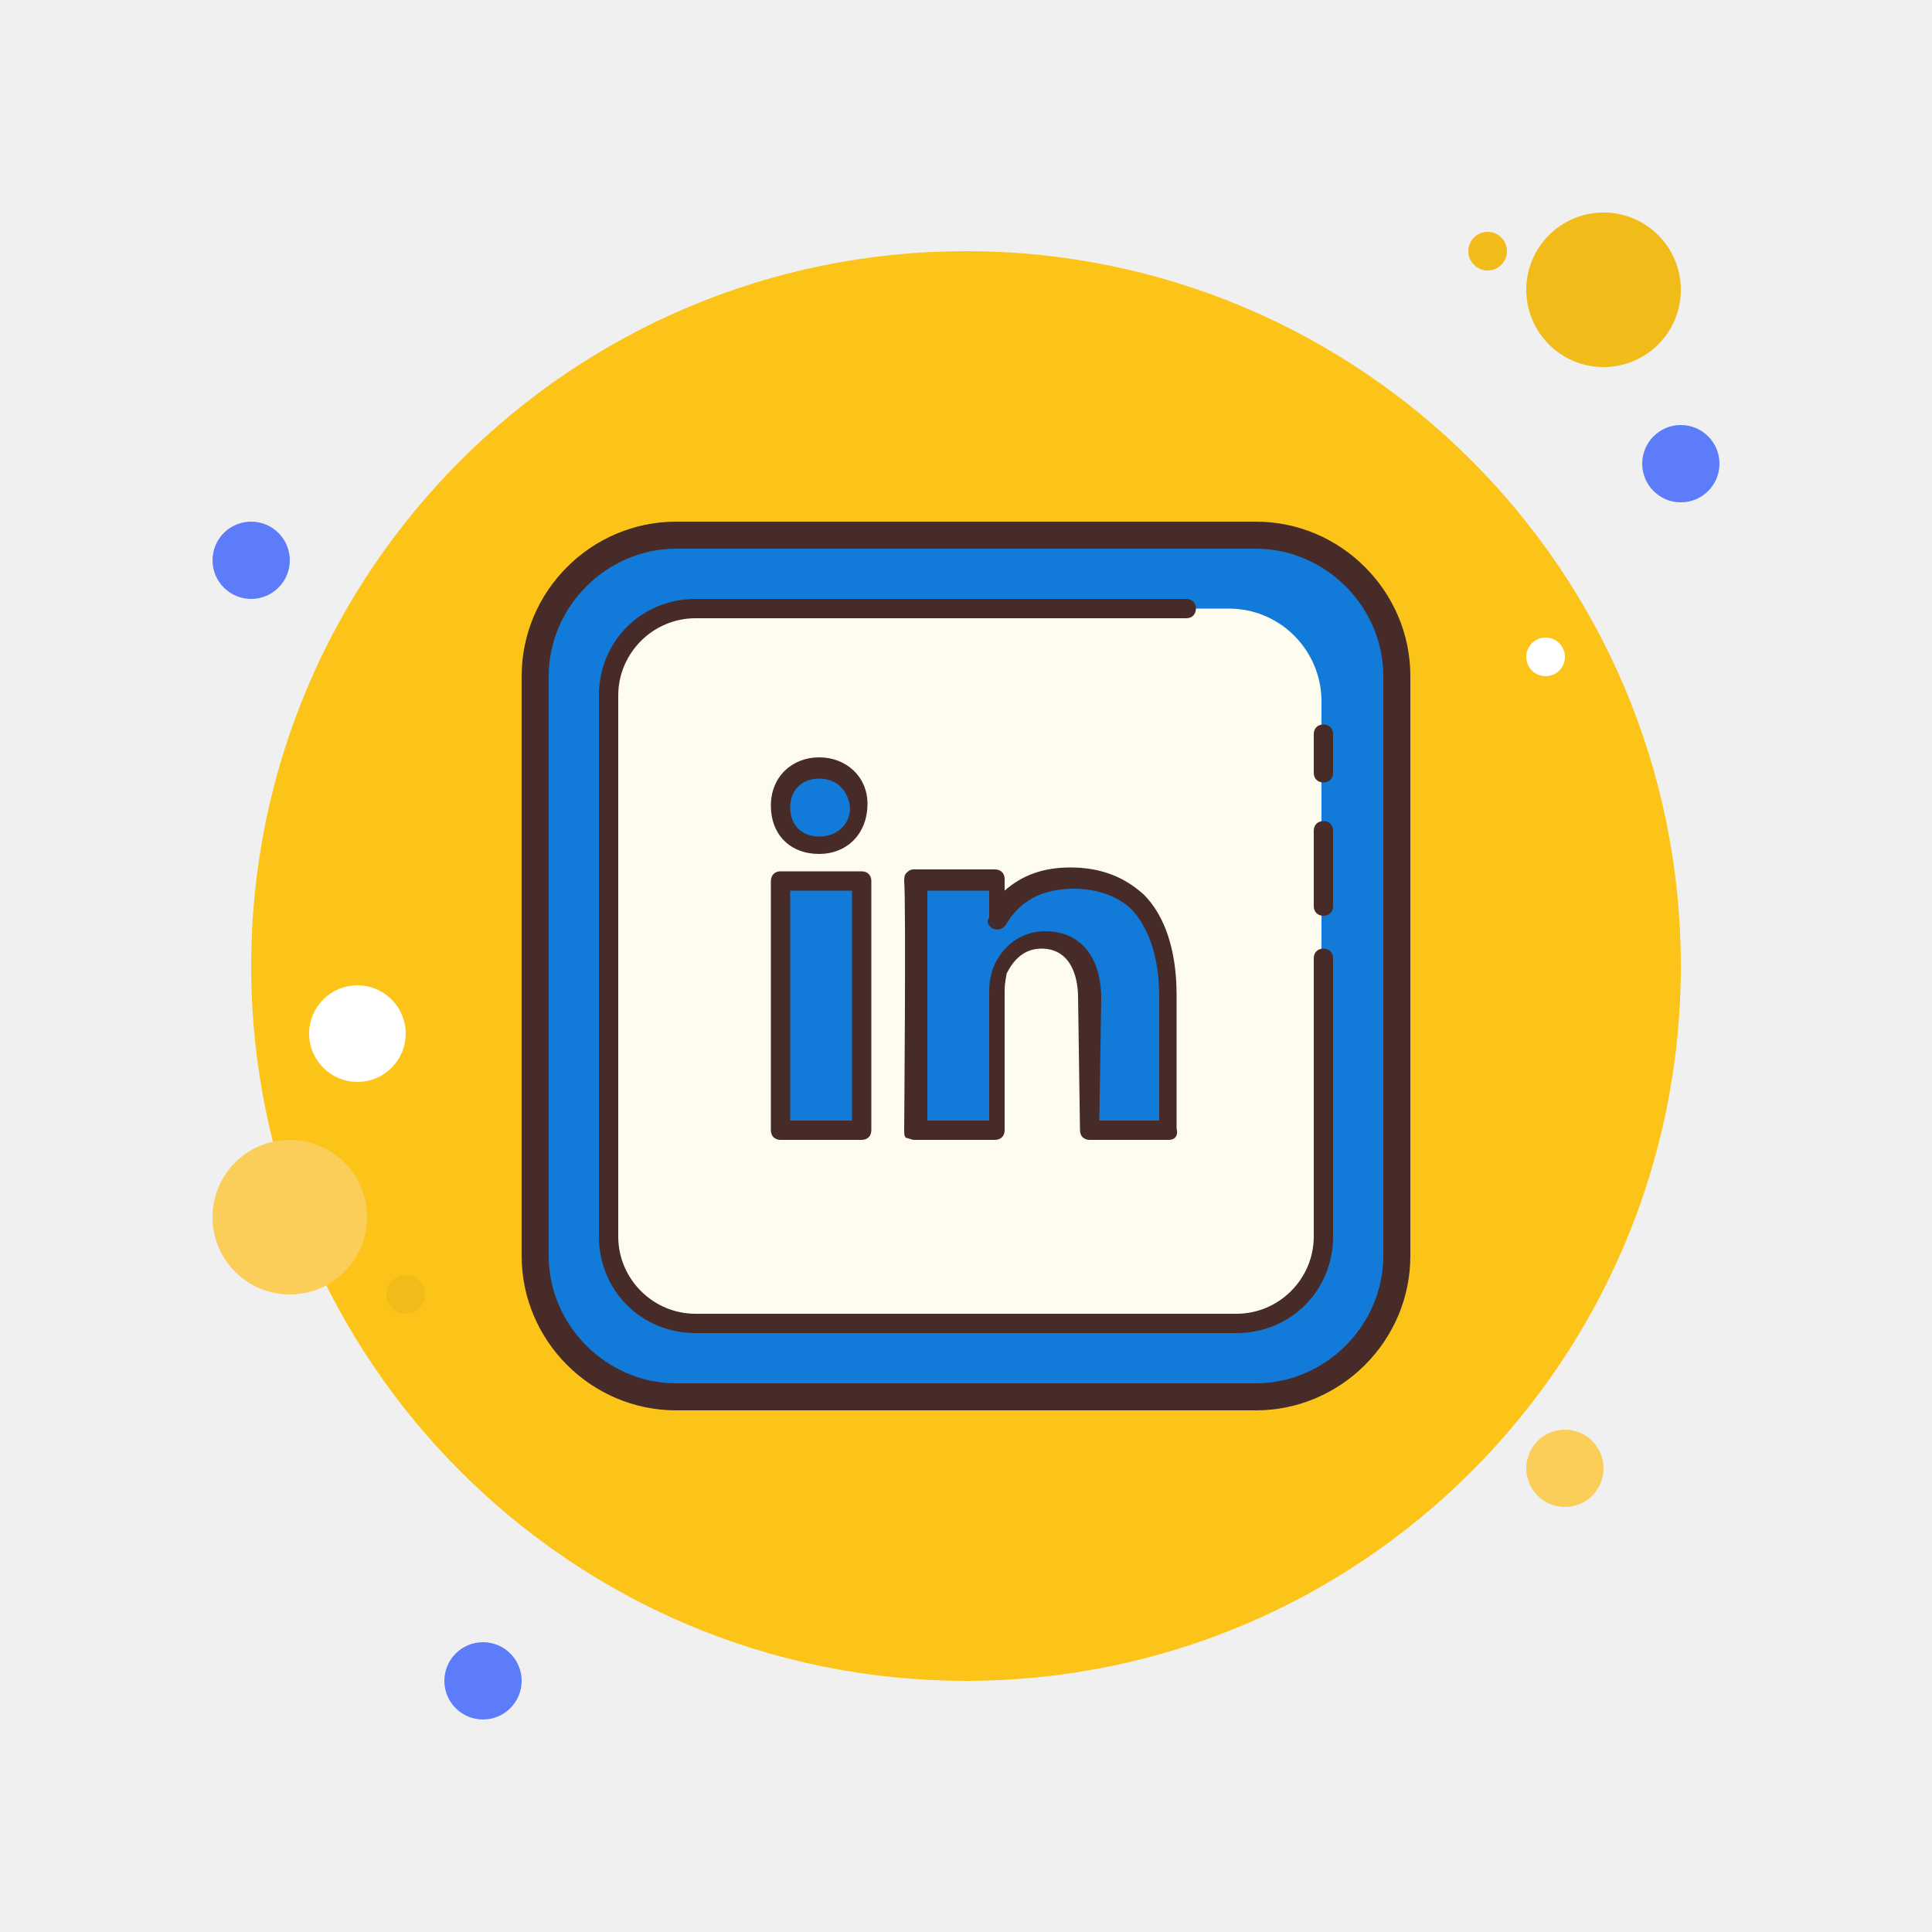
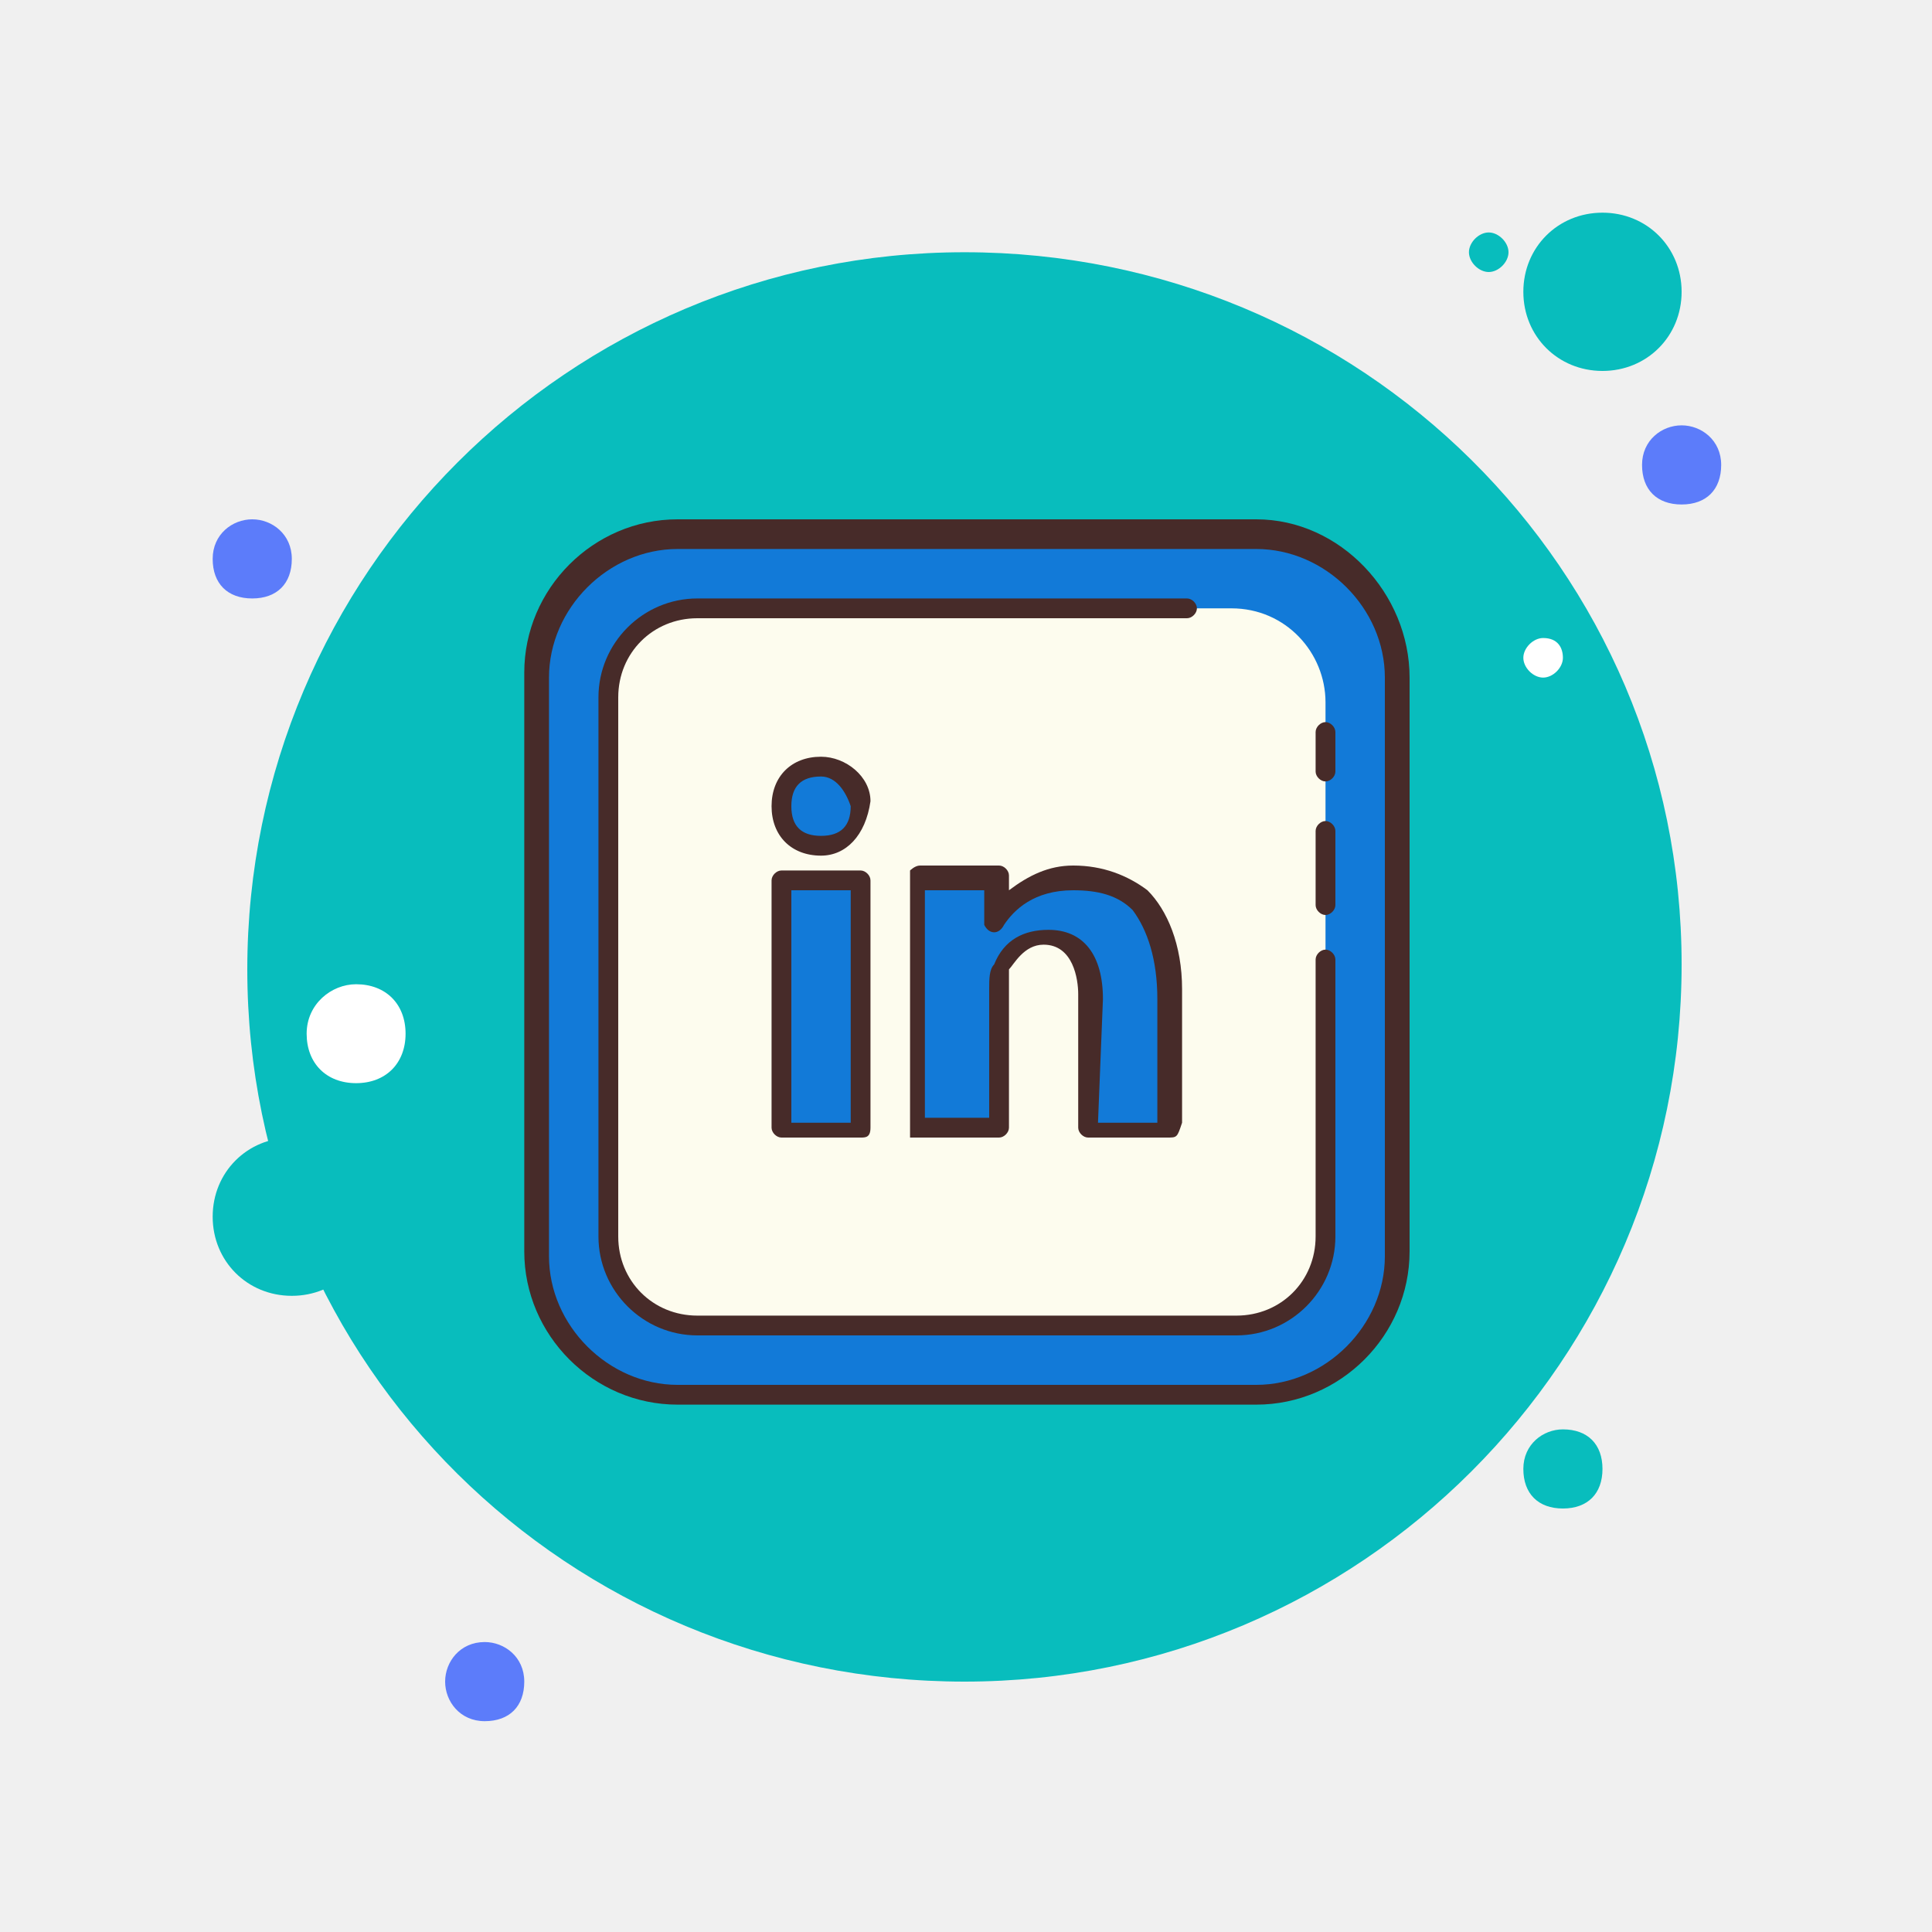
- <svg xmlns="http://www.w3.org/2000/svg" viewBox="0,0,256,256" width="100px" height="100px" fill-rule="nonzero">
-   <g fill="none" fill-rule="nonzero" stroke="none" stroke-width="1" stroke-linecap="butt" stroke-linejoin="miter" stroke-miterlimit="10" stroke-dasharray="" stroke-dashoffset="0" font-family="none" font-weight="none" font-size="none" text-anchor="none" style="mix-blend-mode: normal">
+ <svg xmlns="http://www.w3.org/2000/svg" version="1.1" id="Capa_1" x="0px" y="0px" viewBox="0 0 100 100" style="enable-background:new 0 0 100 100;" xml:space="preserve">
+   <style type="text/css">
+ 	.st0{fill:#5C7CFA;}
+ 	.st1{fill:#08BDBD;}
+ 	.st2{fill:#FFFFFF;}
+ 	.st3{fill:#127AD8;}
+ 	.st4{fill:#472B29;}
+ 	.st5{fill:#FDFCEE;}
+ </style>
+   <g>
    <g transform="scale(2.56,2.56)">
-       <path d="M13,27c-1.105,0 -2,0.895 -2,2c0,1.105 0.895,2 2,2c1.105,0 2,-0.895 2,-2c0,-1.105 -0.895,-2 -2,-2z" fill="#5c7cfa" />
-       <path d="M77,12c-0.552,0 -1,0.448 -1,1c0,0.552 0.448,1 1,1c0.552,0 1,-0.448 1,-1c0,-0.552 -0.448,-1 -1,-1z" fill="#f1bc19" />
-       <path d="M50,13c-20.435,0 -37,16.565 -37,37c0,20.435 16.565,37 37,37c20.435,0 37,-16.565 37,-37c0,-20.435 -16.565,-37 -37,-37z" fill="#fcc419" />
-       <path d="M83,11c-2.209,0 -4,1.791 -4,4c0,2.209 1.791,4 4,4c2.209,0 4,-1.791 4,-4c0,-2.209 -1.791,-4 -4,-4z" fill="#f1bc19" />
-       <path d="M87,22c-1.105,0 -2,0.895 -2,2c0,1.105 0.895,2 2,2c1.105,0 2,-0.895 2,-2c0,-1.105 -0.895,-2 -2,-2z" fill="#5c7cfa" />
-       <path d="M81,74c-1.105,0 -2,0.895 -2,2c0,1.105 0.895,2 2,2c1.105,0 2,-0.895 2,-2c0,-1.105 -0.895,-2 -2,-2zM15,59c-2.209,0 -4,1.791 -4,4c0,2.209 1.791,4 4,4c2.209,0 4,-1.791 4,-4c0,-2.209 -1.791,-4 -4,-4z" fill="#fbcd59" />
-       <path d="M25,85c-1.105,0 -2,0.895 -2,2c0,1.105 0.895,2 2,2c1.105,0 2,-0.895 2,-2c0,-1.105 -0.895,-2 -2,-2z" fill="#5c7cfa" />
-       <path d="M18.5,51c-1.381,0 -2.5,1.119 -2.5,2.5c0,1.381 1.119,2.5 2.5,2.5c1.381,0 2.5,-1.119 2.5,-2.5c0,-1.381 -1.119,-2.5 -2.5,-2.5z" fill="#ffffff" />
-       <path d="M21,66c-0.552,0 -1,0.448 -1,1c0,0.552 0.448,1 1,1c0.552,0 1,-0.448 1,-1c0,-0.552 -0.448,-1 -1,-1z" fill="#f1bc19" />
-       <path d="M80,33c-0.552,0 -1,0.448 -1,1c0,0.552 0.448,1 1,1c0.552,0 1,-0.448 1,-1c0,-0.552 -0.448,-1 -1,-1z" fill="#ffffff" />
+       <path class="st0" d="M5.1,10.5c-0.4,0-0.8,0.3-0.8,0.8s0.3,0.8,0.8,0.8s0.8-0.3,0.8-0.8S5.5,10.5,5.1,10.5z" />
+       <path class="st1" d="M30.1,4.7c-0.2,0-0.4,0.2-0.4,0.4s0.2,0.4,0.4,0.4s0.4-0.2,0.4-0.4S30.3,4.7,30.1,4.7z" />
+       <path class="st1" d="M19.5,5.1c-8,0-14.5,6.5-14.5,14.5S11.5,34,19.5,34S34,27.5,34,19.5S27.5,5.1,19.5,5.1z" />
+       <path class="st1" d="M32.4,4.3c-0.9,0-1.6,0.7-1.6,1.6s0.7,1.6,1.6,1.6c0.9,0,1.6-0.7,1.6-1.6S33.3,4.3,32.4,4.3z" />
+       <path class="st0" d="M34,8.6c-0.4,0-0.8,0.3-0.8,0.8s0.3,0.8,0.8,0.8s0.8-0.3,0.8-0.8S34.4,8.6,34,8.6z" />
+       <path class="st1" d="M31.6,28.9c-0.4,0-0.8,0.3-0.8,0.8s0.3,0.8,0.8,0.8s0.8-0.3,0.8-0.8S32.1,28.9,31.6,28.9z M5.9,23    c-0.9,0-1.6,0.7-1.6,1.6c0,0.9,0.7,1.6,1.6,1.6s1.6-0.7,1.6-1.6C7.4,23.7,6.7,23,5.9,23z" />
+       <path class="st0" d="M9.8,33.2C9.3,33.2,9,33.6,9,34s0.3,0.8,0.8,0.8s0.8-0.3,0.8-0.8S10.2,33.2,9.8,33.2z" />
+       <path class="st2" d="M7.2,19.9c-0.5,0-1,0.4-1,1s0.4,1,1,1s1-0.4,1-1S7.8,19.9,7.2,19.9z" />
+       <path class="st1" d="M8.2,25.8c-0.2,0-0.4,0.2-0.4,0.4s0.2,0.4,0.4,0.4s0.4-0.2,0.4-0.4S8.4,25.8,8.2,25.8z" />
+       <path class="st2" d="M31.2,12.9c-0.2,0-0.4,0.2-0.4,0.4s0.2,0.4,0.4,0.4s0.4-0.2,0.4-0.4S31.5,12.9,31.2,12.9z" />
      <g>
-         <path d="M35,72.3c-4,0 -7.3,-3.3 -7.3,-7.3v-30c0,-4 3.3,-7.3 7.3,-7.3h30c4,0 7.3,3.3 7.3,7.3v30c0,4 -3.3,7.3 -7.3,7.3z" fill="#127ad8" />
-         <path d="M65,28.4c3.6,0 6.6,3 6.6,6.6v30c0,3.6 -3,6.6 -6.6,6.6h-30c-3.6,0 -6.6,-3 -6.6,-6.6v-30c0,-3.6 3,-6.6 6.6,-6.6h30M65,27h-30c-4.4,0 -8,3.6 -8,8v30c0,4.4 3.6,8 8,8h30c4.4,0 8,-3.6 8,-8v-30c0,-4.4 -3.6,-8 -8,-8z" fill="#472b29" />
-       </g>
-       <g fill="#fdfcee">
-         <path d="M63.6,68.5h-27.1c-2.7,0 -4.8,-2.2 -4.8,-4.8v-27.4c0,-2.7 2.2,-4.8 4.8,-4.8h27.1c2.7,0 4.8,2.2 4.8,4.8v27.3c0,2.7 -2.1,4.9 -4.8,4.9z" />
-       </g>
-       <g fill="#472b29">
-         <path d="M68.5,47.4c-0.3,0 -0.5,-0.2 -0.5,-0.5v-3.9c0,-0.3 0.2,-0.5 0.5,-0.5c0.3,0 0.5,0.2 0.5,0.5v3.9c0,0.3 -0.2,0.5 -0.5,0.5z" />
-       </g>
-       <g fill="#472b29">
-         <path d="M68.5,40.5c-0.3,0 -0.5,-0.2 -0.5,-0.5v-2c0,-0.3 0.2,-0.5 0.5,-0.5c0.3,0 0.5,0.2 0.5,0.5v2c0,0.3 -0.2,0.5 -0.5,0.5z" />
-       </g>
-       <g fill="#472b29">
-         <path d="M64,69h-28c-2.8,0 -5,-2.2 -5,-5v-28c0,-2.8 2.2,-5 5,-5h25.4c0.3,0 0.5,0.2 0.5,0.5c0,0.3 -0.2,0.5 -0.5,0.5h-25.4c-2.2,0 -4,1.8 -4,4v28c0,2.2 1.8,4 4,4h28c2.2,0 4,-1.8 4,-4v-14.4c0,-0.3 0.2,-0.5 0.5,-0.5c0.3,0 0.5,0.2 0.5,0.5v14.4c0,2.8 -2.2,5 -5,5z" />
+         <path class="st3" d="M13.7,28.2c-1.6,0-2.9-1.3-2.9-2.9V13.7c0-1.6,1.3-2.9,2.9-2.9h11.7c1.6,0,2.9,1.3,2.9,2.9v11.7     c0,1.6-1.3,2.9-2.9,2.9H13.7z" />
+         <path class="st4" d="M25.4,11.1c1.4,0,2.6,1.2,2.6,2.6v11.7c0,1.4-1.2,2.6-2.6,2.6H13.7c-1.4,0-2.6-1.2-2.6-2.6V13.7     c0-1.4,1.2-2.6,2.6-2.6H25.4 M25.4,10.5H13.7c-1.7,0-3.1,1.4-3.1,3.1v11.7c0,1.7,1.4,3.1,3.1,3.1h11.7c1.7,0,3.1-1.4,3.1-3.1     V13.7C28.5,12,27.1,10.5,25.4,10.5z" />
      </g>
      <g>
-         <path d="M60.5,51.6v6.9h-4.1l-0.1,-6.9c0,-1.7 -0.8,-3 -2.4,-3c-1.2,0 -1.9,0.8 -2.2,1.6c-0.1,0.3 -0.1,0.7 -0.1,1v7.2h-4.2c0,0 0.1,-11.7 0,-12.9h4.2v2v0v0v0c0.6,-1 1.6,-2.1 3.9,-2.1c2.9,0.1 5,1.9 5,6.2z" fill="#127ad8" />
-         <path d="M60.5,59h-4.1c-0.3,0 -0.5,-0.2 -0.5,-0.5l-0.1,-6.9c0,-0.7 -0.2,-2.5 -1.9,-2.5c-1.1,0 -1.6,0.9 -1.8,1.3c0,0.1 -0.1,0.4 -0.1,0.9v7.2c0,0.3 -0.2,0.5 -0.5,0.5h-4.2c-0.1,0 -0.3,-0.1 -0.4,-0.1c-0.1,-0.1 -0.1,-0.2 -0.1,-0.4c0,-0.1 0.1,-11.7 0,-12.9c0,-0.1 0,-0.3 0.1,-0.4c0.1,-0.1 0.2,-0.2 0.4,-0.2h4.2c0.3,0 0.5,0.2 0.5,0.5v0.6c0.9,-0.8 2,-1.2 3.4,-1.2c1.6,0 2.8,0.5 3.8,1.4c1.1,1.1 1.7,2.9 1.7,5.2v6.9c0.1,0.4 -0.1,0.6 -0.4,0.6zM56.9,58h3.1v-6.4c0,-2 -0.5,-3.5 -1.4,-4.5c-0.7,-0.7 -1.8,-1.1 -3,-1.1c-2.1,0 -3,1 -3.5,1.8c-0.2,0.4 -0.7,0.4 -0.9,0.1c-0.1,-0.1 -0.1,-0.3 0,-0.4v-1.4h-3.2c0,2.2 0,9.9 0,11.9h3.2v-6.7c0,-0.5 0.1,-0.9 0.2,-1.2c0.5,-1.2 1.5,-1.9 2.7,-1.9c1.8,0 2.9,1.3 2.9,3.5z" fill="#472b29" />
+         <path class="st5" d="M24.8,26.8H14.3c-1.1,0-1.9-0.9-1.9-1.9V14.2c0-1.1,0.9-1.9,1.9-1.9h10.6c1.1,0,1.9,0.9,1.9,1.9v10.7     C26.7,25.9,25.9,26.8,24.8,26.8z" />
      </g>
      <g>
-         <path d="M42.4,39.8c-1.2,0 -2,0.8 -2,2c0,1.1 0.8,2 2,2v0c1.3,0 2,-0.9 2,-2c0,-1.2 -0.8,-2 -2,-2z" fill="#127ad8" />
-         <path d="M42.4,44.2c-1.5,0 -2.5,-1 -2.5,-2.5c0,-1.5 1.1,-2.5 2.5,-2.5c1.4,0 2.5,1 2.5,2.4c0,1.6 -1.1,2.6 -2.5,2.6zM42.4,40.3c-0.9,0 -1.5,0.6 -1.5,1.5c0,0.9 0.6,1.5 1.5,1.5c0.9,0 1.6,-0.6 1.6,-1.5c-0.1,-0.9 -0.7,-1.5 -1.6,-1.5z" fill="#472b29" />
+         <path class="st4" d="M26.8,18.5c-0.1,0-0.2-0.1-0.2-0.2v-1.5c0-0.1,0.1-0.2,0.2-0.2s0.2,0.1,0.2,0.2v1.5     C27,18.4,26.9,18.5,26.8,18.5z" />
      </g>
      <g>
-         <path d="M40.4,45.6h4.2v12.9h-4.2z" fill="#127ad8" />
-         <path d="M44.6,59h-4.2c-0.3,0 -0.5,-0.2 -0.5,-0.5v-12.9c0,-0.3 0.2,-0.5 0.5,-0.5h4.2c0.3,0 0.5,0.2 0.5,0.5v12.9c0,0.3 -0.2,0.5 -0.5,0.5zM40.9,58h3.2v-11.9h-3.2z" fill="#472b29" />
+         <path class="st4" d="M26.8,15.8c-0.1,0-0.2-0.1-0.2-0.2v-0.8c0-0.1,0.1-0.2,0.2-0.2s0.2,0.1,0.2,0.2v0.8     C27,15.7,26.9,15.8,26.8,15.8z" />
+       </g>
+       <g>
+         <path class="st4" d="M25,27H14.1c-1.1,0-2-0.9-2-2V14.1c0-1.1,0.9-2,2-2H24c0.1,0,0.2,0.1,0.2,0.2s-0.1,0.2-0.2,0.2h-9.9     c-0.9,0-1.6,0.7-1.6,1.6V25c0,0.9,0.7,1.6,1.6,1.6H25c0.9,0,1.6-0.7,1.6-1.6v-5.6c0-0.1,0.1-0.2,0.2-0.2s0.2,0.1,0.2,0.2V25     C27,26.1,26.1,27,25,27z" />
+       </g>
+       <g>
+         <path class="st3" d="M23.6,20.2v2.7H22l0-2.7c0-0.7-0.3-1.2-0.9-1.2c-0.5,0-0.7,0.3-0.9,0.6c0,0.1,0,0.3,0,0.4v2.8h-1.6     c0,0,0-4.6,0-5h1.6v0.8l0,0l0,0l0,0c0.2-0.4,0.6-0.8,1.5-0.8C22.8,17.8,23.6,18.5,23.6,20.2z" />
+         <path class="st4" d="M23.6,23H22c-0.1,0-0.2-0.1-0.2-0.2l0-2.7c0-0.3-0.1-1-0.7-1c-0.4,0-0.6,0.4-0.7,0.5c0,0,0,0.2,0,0.4v2.8     c0,0.1-0.1,0.2-0.2,0.2h-1.6c0,0-0.1,0-0.2,0c0,0,0-0.1,0-0.2c0,0,0-4.6,0-5c0,0,0-0.1,0-0.2c0,0,0.1-0.1,0.2-0.1h1.6     c0.1,0,0.2,0.1,0.2,0.2V18c0.4-0.3,0.8-0.5,1.3-0.5c0.6,0,1.1,0.2,1.5,0.5c0.4,0.4,0.7,1.1,0.7,2v2.7C23.8,23,23.8,23,23.6,23z      M22.2,22.7h1.2v-2.5c0-0.8-0.2-1.4-0.5-1.8c-0.3-0.3-0.7-0.4-1.2-0.4c-0.8,0-1.2,0.4-1.4,0.7c-0.1,0.2-0.3,0.2-0.4,0     c0,0,0-0.1,0-0.2V18h-1.2c0,0.9,0,3.9,0,4.6H20V20c0-0.2,0-0.4,0.1-0.5c0.2-0.5,0.6-0.7,1.1-0.7c0.7,0,1.1,0.5,1.1,1.4L22.2,22.7     z" />
+       </g>
+       <g>
+         <path class="st3" d="M16.6,15.5c-0.5,0-0.8,0.3-0.8,0.8c0,0.4,0.3,0.8,0.8,0.8l0,0c0.5,0,0.8-0.4,0.8-0.8     C17.3,15.9,17,15.5,16.6,15.5z" />
+         <path class="st4" d="M16.6,17.3c-0.6,0-1-0.4-1-1s0.4-1,1-1c0.5,0,1,0.4,1,0.9C17.5,16.9,17.1,17.3,16.6,17.3z M16.6,15.7     c-0.4,0-0.6,0.2-0.6,0.6c0,0.4,0.2,0.6,0.6,0.6c0.4,0,0.6-0.2,0.6-0.6C17.1,16,16.9,15.7,16.6,15.7z" />
+       </g>
+       <g>
+         <path class="st3" d="M15.8,17.8h1.6v5h-1.6V17.8z" />
+         <path class="st4" d="M17.4,23h-1.6c-0.1,0-0.2-0.1-0.2-0.2v-5c0-0.1,0.1-0.2,0.2-0.2h1.6c0.1,0,0.2,0.1,0.2,0.2v5     C17.6,23,17.5,23,17.4,23z M16,22.7h1.2V18H16V22.7z" />
      </g>
    </g>
  </g>
</svg>
